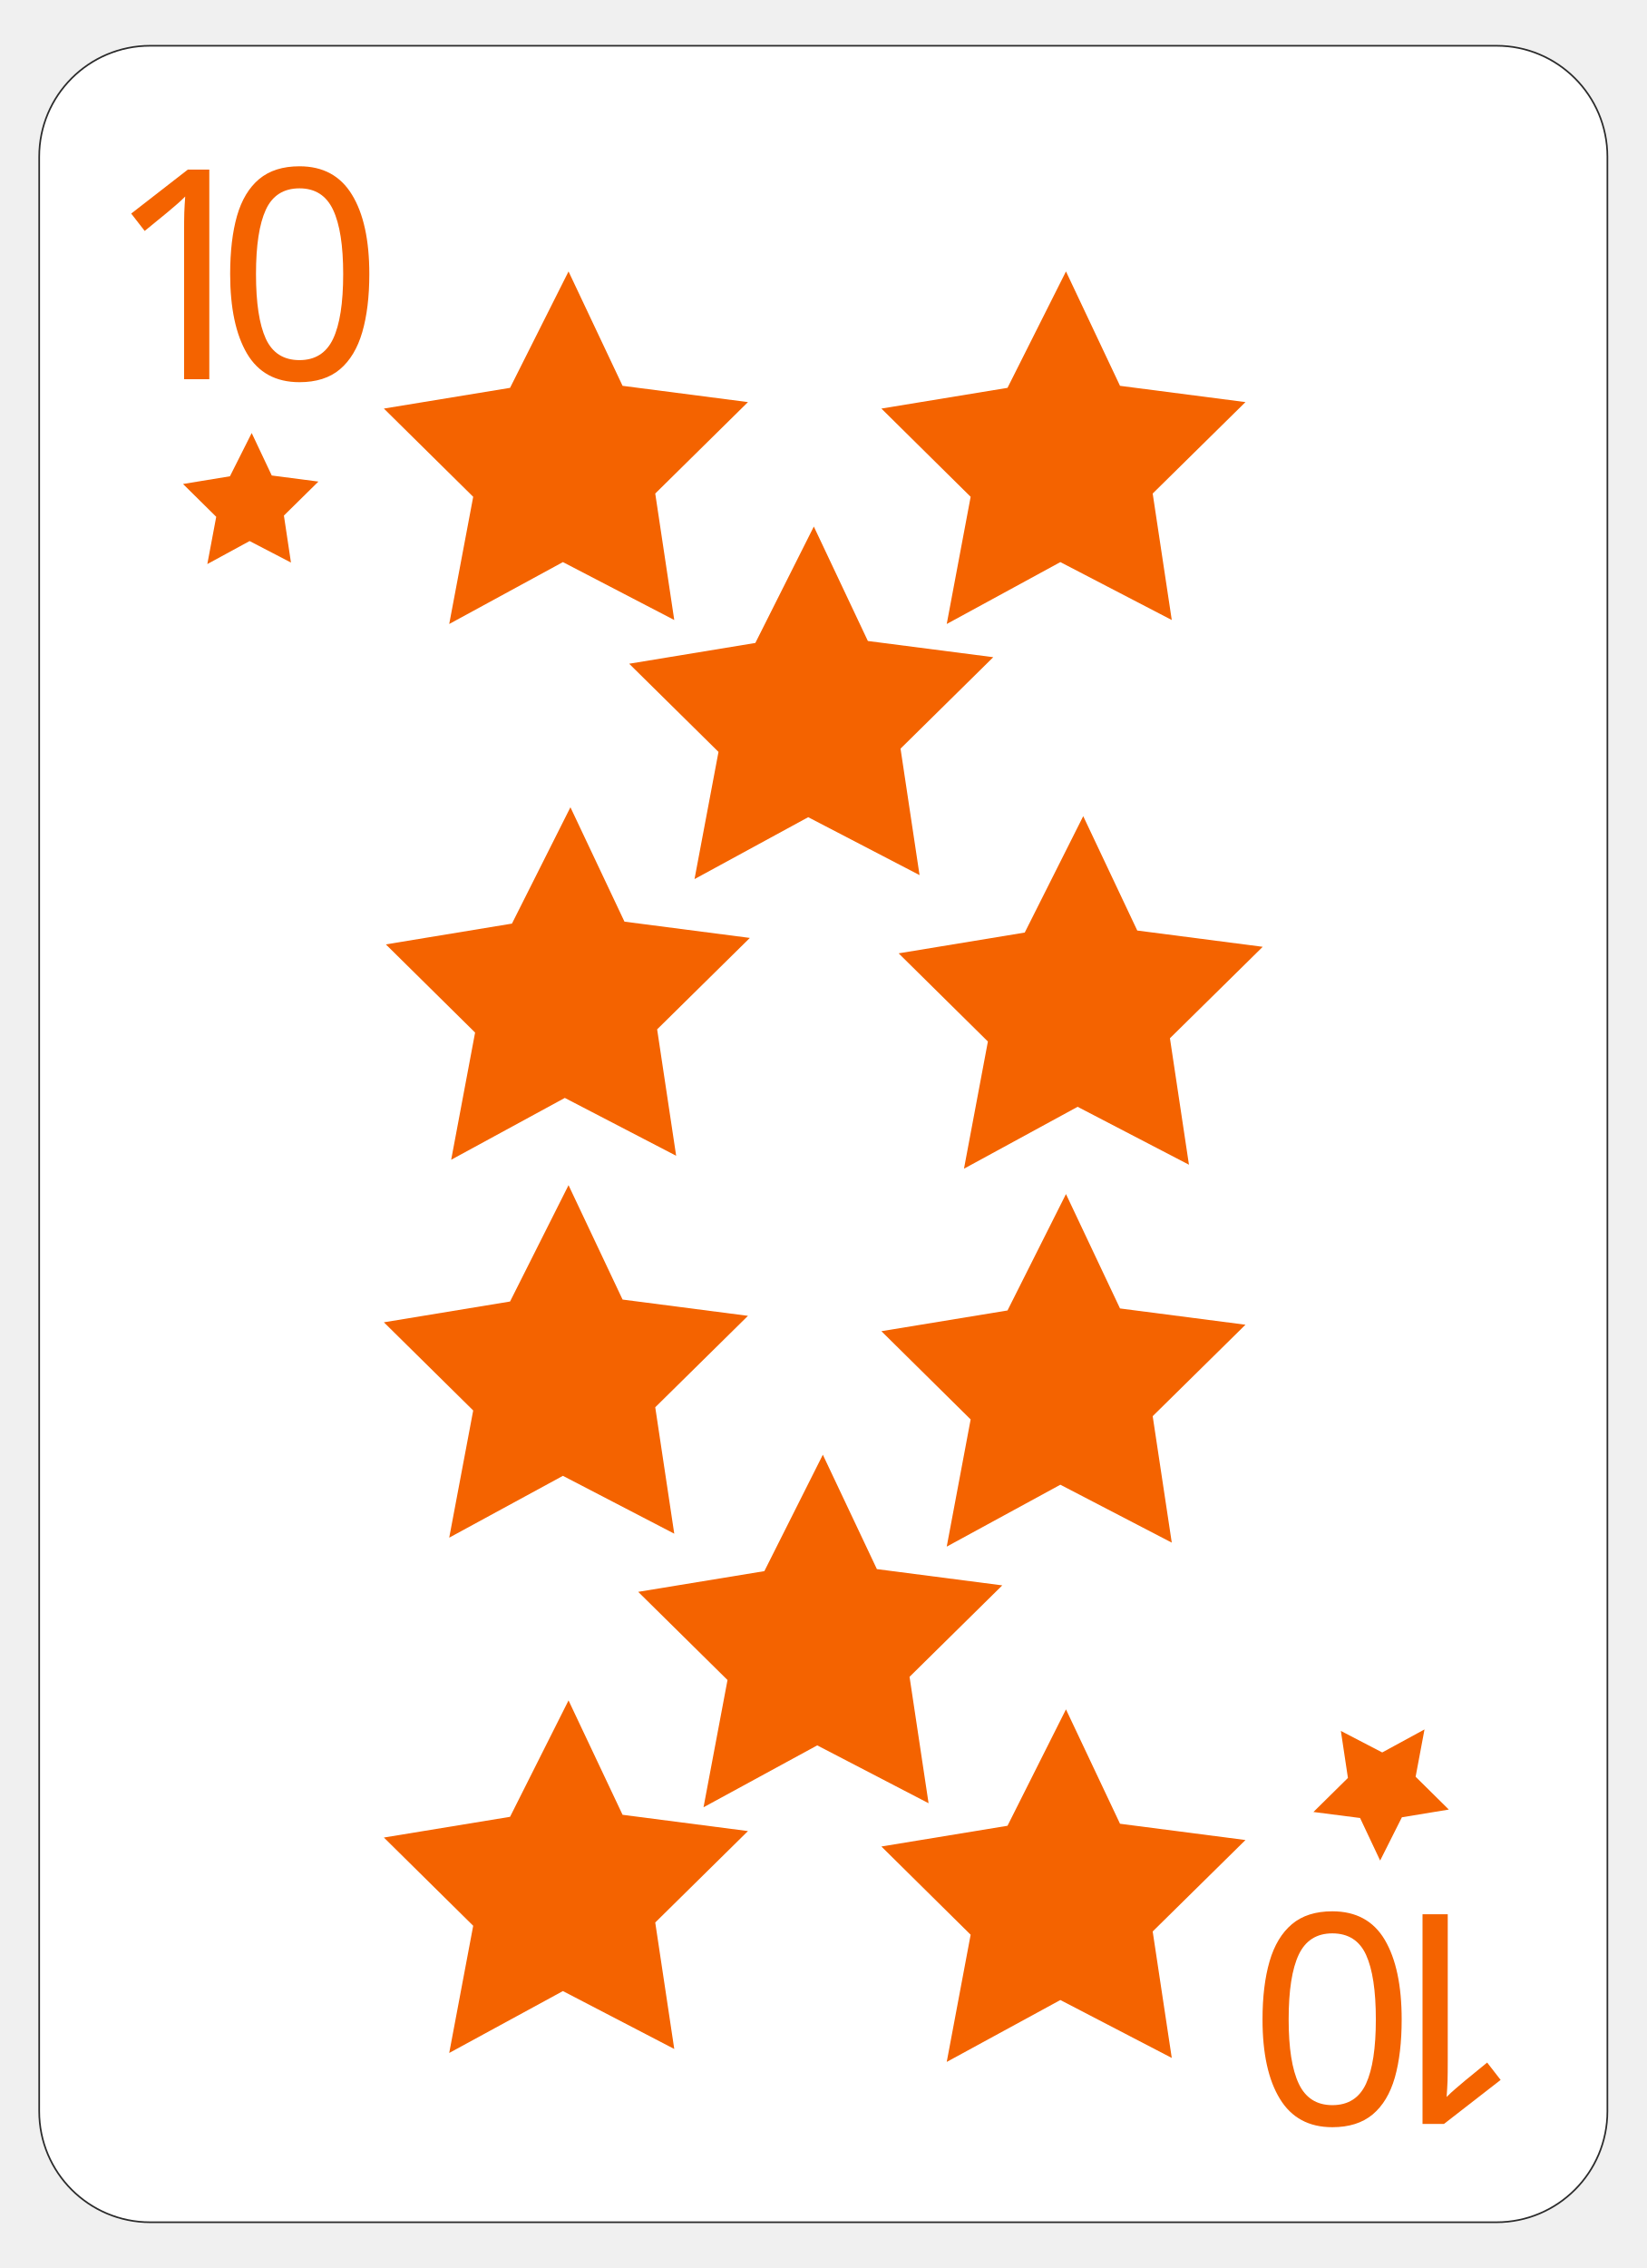
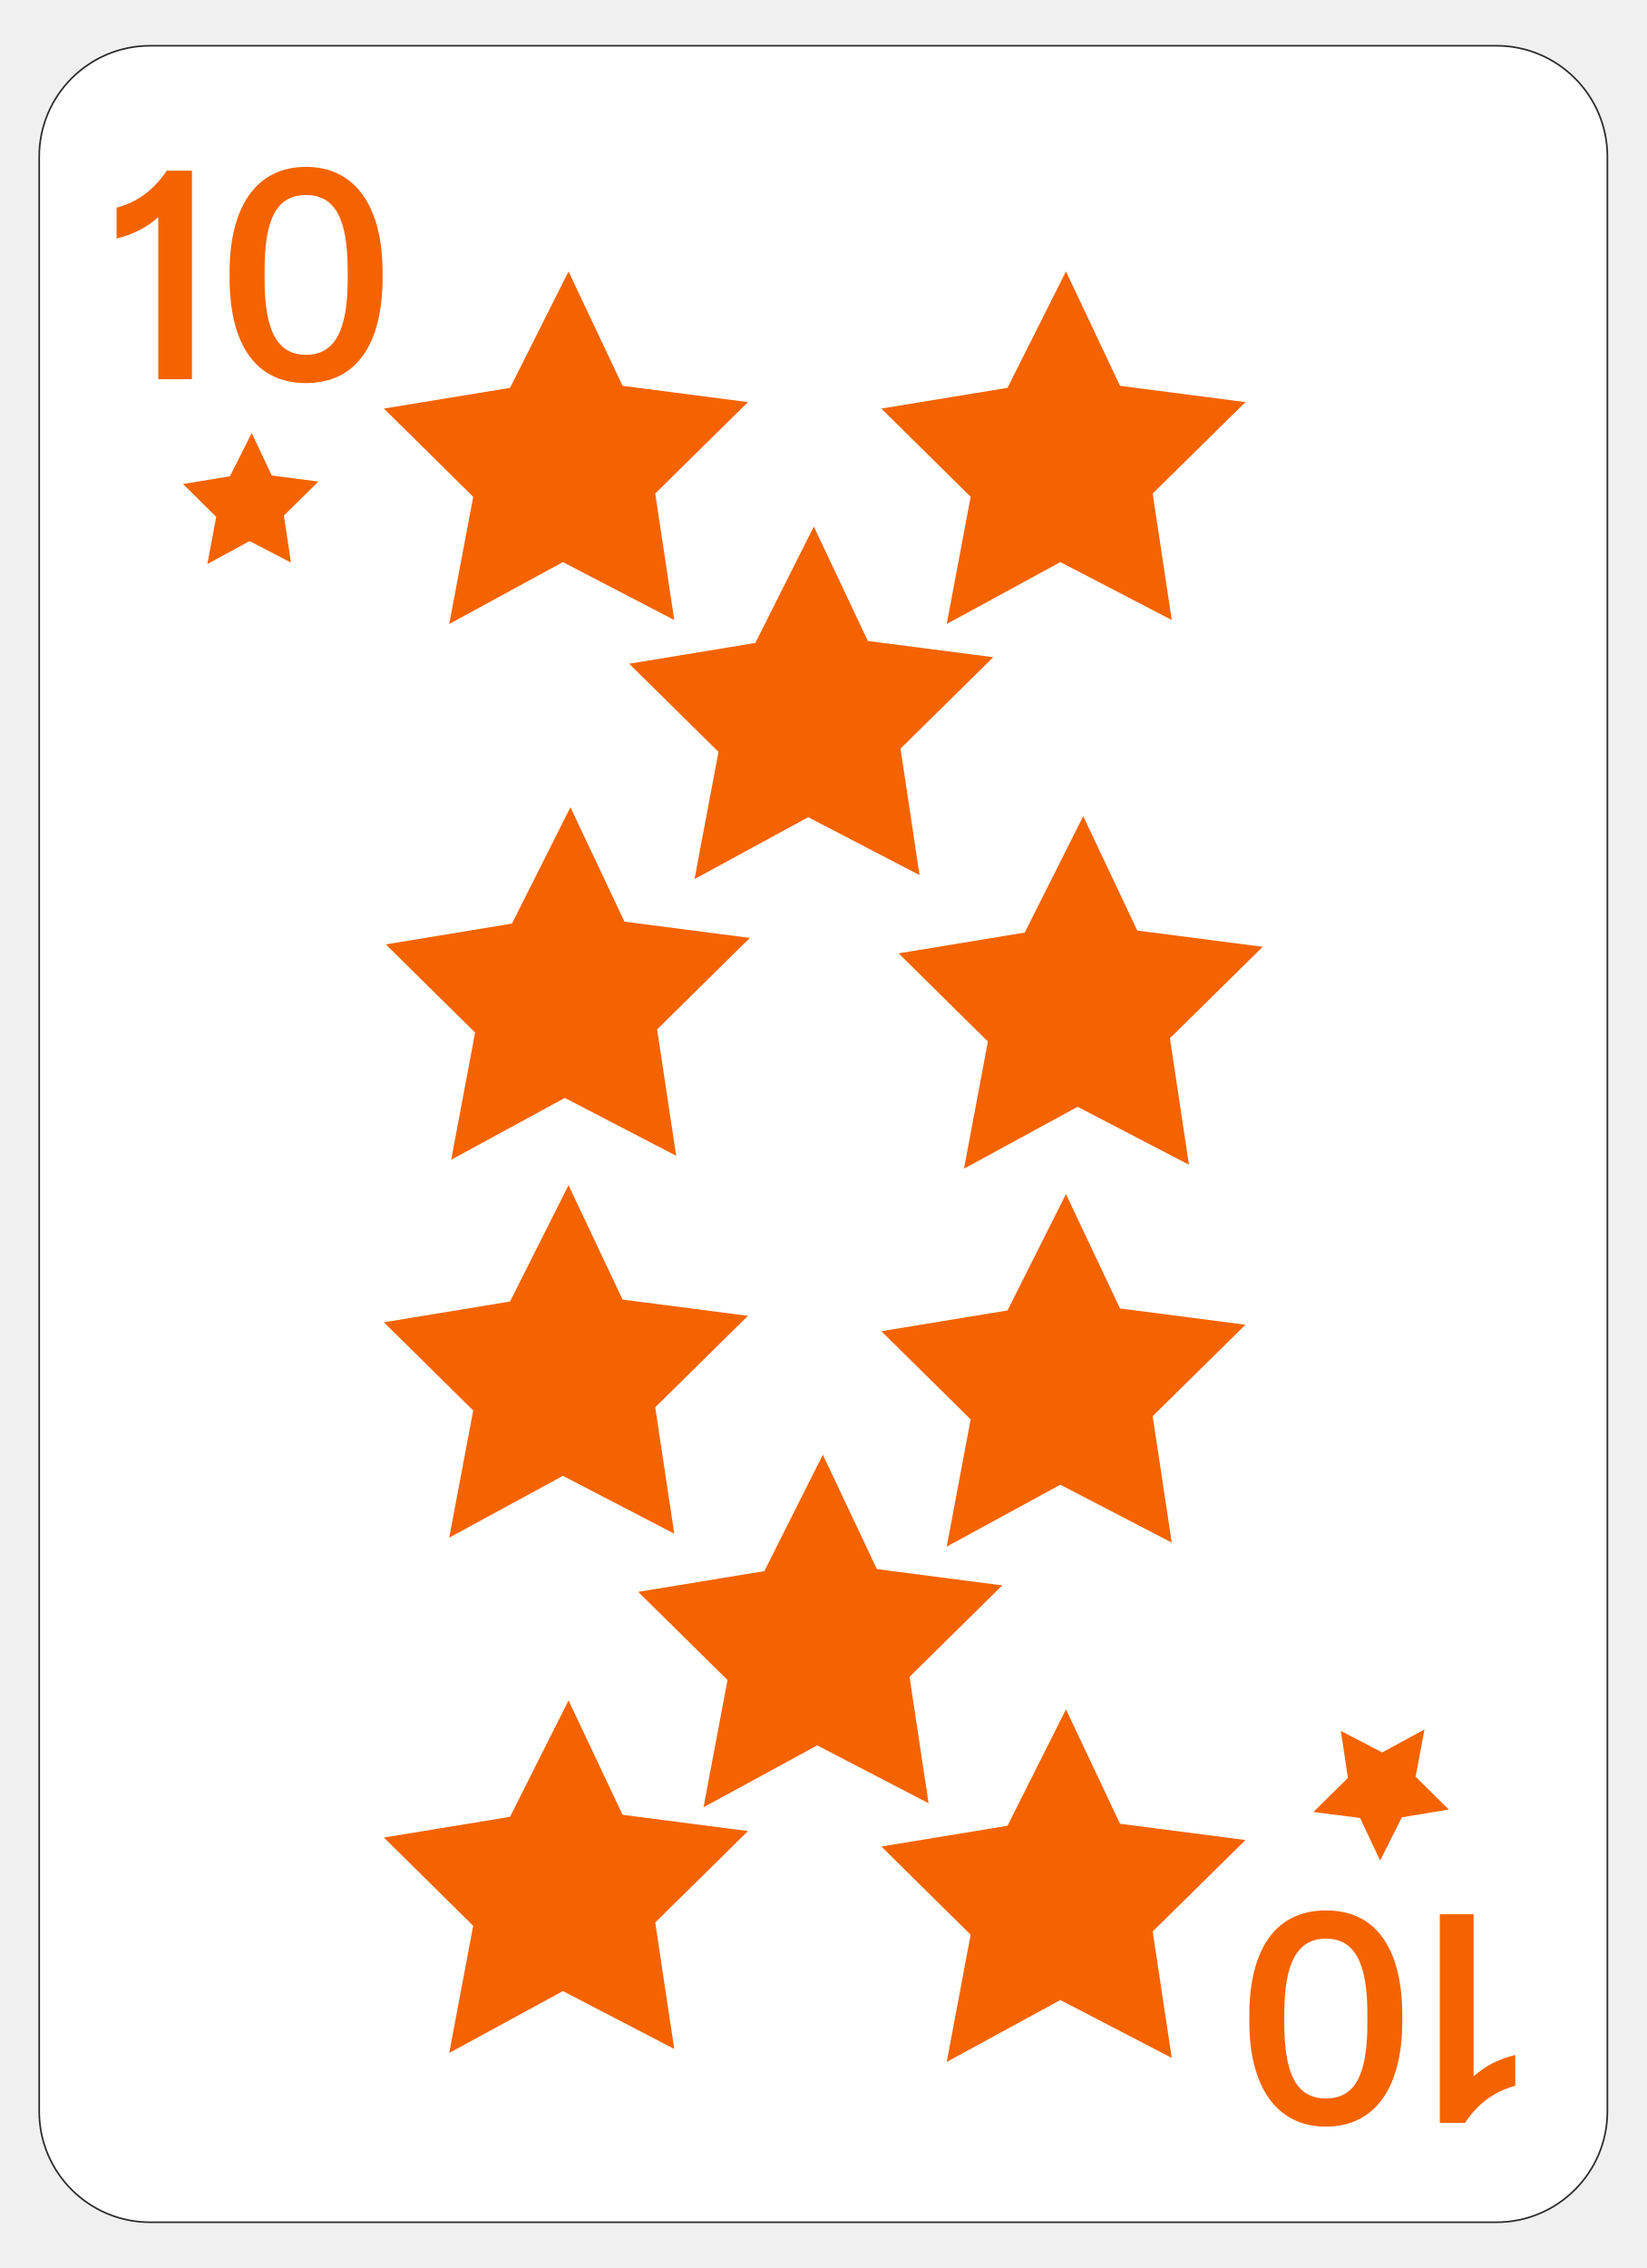
<svg xmlns="http://www.w3.org/2000/svg" viewBox="0 0 252 347">
  <defs>
-     <style>.cls-1{fill:#fff;stroke:#2b2b2b;stroke-miterlimit:10;stroke-width:.25px;}.cls-2{font-family:ElzaText-Medium, 'Elza Text';font-size:44.94px;font-weight:500;}.cls-2,.cls-3{fill:#f46300;}.cls-4{letter-spacing:0em;}.cls-3{stroke-width:0px;}</style>
+     <style>.cls-1{fill:#fff;stroke:#2b2b2b;stroke-miterlimit:10;stroke-width:.25px;}.cls-2{fill:#f46300;stroke-width:0px;}</style>
  </defs>
  <g id="Layer_2">
    <rect class="cls-1" x="6" y="7" width="240" height="333" rx="16.98" ry="16.98" />
  </g>
  <g id="Layer_3">
-     <text class="cls-2" transform="translate(16.08 58.02)">
-       <tspan class="cls-4" x="0" y="0">1</tspan>
-       <tspan x="16.94" y="0">0</tspan>
-     </text>
-     <polygon class="cls-3" points="41.59 72.75 48.73 73.68 43.45 78.88 44.53 86.07 38.2 82.78 31.73 86.3 33.09 79.07 28.01 74.05 35.19 72.87 38.52 66.25 41.59 72.75" />
-     <polygon class="cls-3" points="95.28 198.83 114.47 201.32 100.28 215.31 103.19 234.65 86.15 225.8 68.75 235.26 72.42 215.8 58.75 202.31 78.06 199.13 87.01 181.33 95.28 198.83" />
-     <polygon class="cls-3" points="95.28 59.03 114.47 61.52 100.28 75.51 103.19 94.86 86.15 86 68.75 95.47 72.42 76.01 58.75 62.51 78.06 59.34 87.01 41.53 95.28 59.03" />
-     <polygon class="cls-3" points="95.28 277.66 114.47 280.15 100.28 294.14 103.19 313.49 86.15 304.63 68.75 314.1 72.42 294.64 58.75 281.14 78.06 277.97 87.01 260.16 95.28 277.66" />
-     <polygon class="cls-3" points="171.41 200.19 190.61 202.68 176.41 216.67 179.33 236.02 162.28 227.16 144.89 236.63 148.55 217.17 134.89 203.67 154.19 200.5 163.14 182.69 171.41 200.19" />
-     <polygon class="cls-3" points="171.41 59.03 190.61 61.52 176.41 75.51 179.33 94.86 162.28 86 144.89 95.47 148.55 76.01 134.89 62.51 154.19 59.34 163.14 41.53 171.41 59.03" />
-     <polygon class="cls-3" points="171.41 279.03 190.61 281.52 176.41 295.51 179.33 314.86 162.28 306 144.89 315.47 148.55 296.01 134.89 282.51 154.19 279.34 163.14 261.53 171.41 279.03" />
-     <polygon class="cls-3" points="95.57 141.01 114.76 143.5 100.57 157.49 103.48 176.83 86.44 167.98 69.05 177.44 72.71 157.98 59.05 144.49 78.35 141.31 87.3 123.51 95.57 141.01" />
-     <polygon class="cls-3" points="174.05 142.37 193.25 144.86 179.05 158.85 181.96 178.2 164.92 169.34 147.53 178.81 151.19 159.35 137.53 145.86 156.83 142.68 165.78 124.87 174.05 142.37" />
-     <polygon class="cls-3" points="132.82 98.07 152.01 100.55 137.82 114.54 140.73 133.89 123.69 125.03 106.29 134.5 109.96 115.04 96.29 101.55 115.6 98.37 124.55 80.56 132.82 98.07" />
-     <polygon class="cls-3" points="134.2 240.07 153.39 242.56 139.2 256.55 142.11 275.89 125.07 267.04 107.67 276.51 111.34 257.04 97.67 243.55 116.98 240.38 125.93 222.57 134.2 240.07" />
-     <text class="cls-2" transform="translate(233.66 292.88) rotate(-180)">
-       <tspan class="cls-4" x="0" y="0">1</tspan>
-       <tspan x="16.94" y="0">0</tspan>
-     </text>
-     <polygon class="cls-3" points="208.15 278.15 201.01 277.23 206.29 272.02 205.21 264.83 211.54 268.12 218.01 264.6 216.65 271.84 221.73 276.86 214.55 278.04 211.22 284.66 208.15 278.15" />
+     <path class="cls-2" d="m24.22,58.02v-24.81c-1.75,1.62-3.95,2.7-6.38,3.28v-4.72c3.15-.81,5.71-2.7,7.68-5.66h3.86v31.91h-5.17Z" />
+     <path class="cls-2" d="m35.14,42.52v-.9c0-9.84,4-16.09,11.68-16.09s11.73,6.25,11.73,16.09v.9c0,9.93-3.87,16.09-11.73,16.09s-11.68-6.16-11.68-16.09Zm18.07.22v-1.35c0-7.77-1.84-11.55-6.38-11.55s-6.34,3.77-6.34,11.55v1.35c0,7.82,1.93,11.55,6.34,11.55s6.38-3.73,6.38-11.55Z" />
+     <polygon class="cls-2" points="41.59 72.75 48.73 73.68 43.45 78.88 44.53 86.07 38.2 82.78 31.73 86.3 33.09 79.07 28.01 74.05 35.19 72.87 38.52 66.25 41.59 72.75" />
+     <polygon class="cls-2" points="95.28 198.83 114.47 201.32 100.28 215.31 103.19 234.65 86.15 225.8 68.75 235.26 72.42 215.8 58.75 202.31 78.06 199.13 87.01 181.33 95.28 198.83" />
+     <polygon class="cls-2" points="95.28 59.03 114.47 61.52 100.28 75.51 103.19 94.86 86.15 86 68.75 95.47 72.42 76.01 58.75 62.51 78.06 59.34 87.01 41.53 95.28 59.03" />
+     <polygon class="cls-2" points="95.28 277.66 114.47 280.15 100.28 294.14 103.19 313.49 86.15 304.63 68.75 314.1 72.42 294.64 58.75 281.14 78.06 277.97 87.01 260.16 95.28 277.66" />
+     <polygon class="cls-2" points="171.41 200.19 190.61 202.68 176.41 216.67 179.33 236.02 162.28 227.16 144.89 236.63 148.55 217.17 134.89 203.67 154.19 200.5 163.14 182.69 171.41 200.19" />
+     <polygon class="cls-2" points="171.41 59.03 190.61 61.52 176.41 75.51 179.33 94.86 162.28 86 144.89 95.47 148.55 76.01 134.89 62.51 154.19 59.34 163.14 41.53 171.41 59.03" />
+     <polygon class="cls-2" points="171.41 279.03 190.61 281.52 176.41 295.51 179.33 314.86 162.28 306 144.89 315.47 148.55 296.01 134.89 282.51 154.19 279.34 163.14 261.53 171.41 279.03" />
+     <polygon class="cls-2" points="95.57 141.01 114.76 143.5 100.57 157.49 103.48 176.83 86.44 167.98 69.05 177.44 72.71 157.98 59.05 144.49 78.35 141.31 87.3 123.51 95.57 141.01" />
+     <polygon class="cls-2" points="174.05 142.37 193.25 144.86 179.05 158.85 181.96 178.2 164.92 169.34 147.53 178.81 151.19 159.35 137.53 145.86 156.83 142.68 165.78 124.87 174.05 142.37" />
+     <polygon class="cls-2" points="132.82 98.07 152.01 100.55 137.82 114.54 140.73 133.89 123.69 125.03 106.29 134.5 109.96 115.04 96.29 101.55 115.6 98.37 124.55 80.56 132.82 98.07" />
+     <polygon class="cls-2" points="134.2 240.07 153.39 242.56 139.2 256.55 142.11 275.89 125.07 267.04 107.67 276.51 111.34 257.04 97.67 243.55 116.98 240.38 125.93 222.57 134.2 240.07" />
+     <path class="cls-2" d="m225.52,292.88v24.81c1.75-1.62,3.95-2.7,6.38-3.28v4.72c-3.15.81-5.71,2.7-7.69,5.66h-3.86v-31.91h5.17Z" />
+     <path class="cls-2" d="m214.61,308.38v.9c0,9.84-4,16.09-11.68,16.09s-11.73-6.25-11.73-16.09v-.9c0-9.93,3.86-16.09,11.73-16.09s11.68,6.16,11.68,16.09Zm-18.06-.22v1.35c0,7.77,1.84,11.55,6.38,11.55s6.34-3.77,6.34-11.55v-1.35c0-7.82-1.93-11.55-6.34-11.55s-6.38,3.73-6.38,11.55Z" />
+     <polygon class="cls-2" points="208.15 278.15 201.01 277.23 206.29 272.02 205.21 264.83 211.54 268.12 218.01 264.6 216.65 271.84 221.73 276.86 214.55 278.04 211.22 284.66 208.15 278.15" />
  </g>
</svg>
